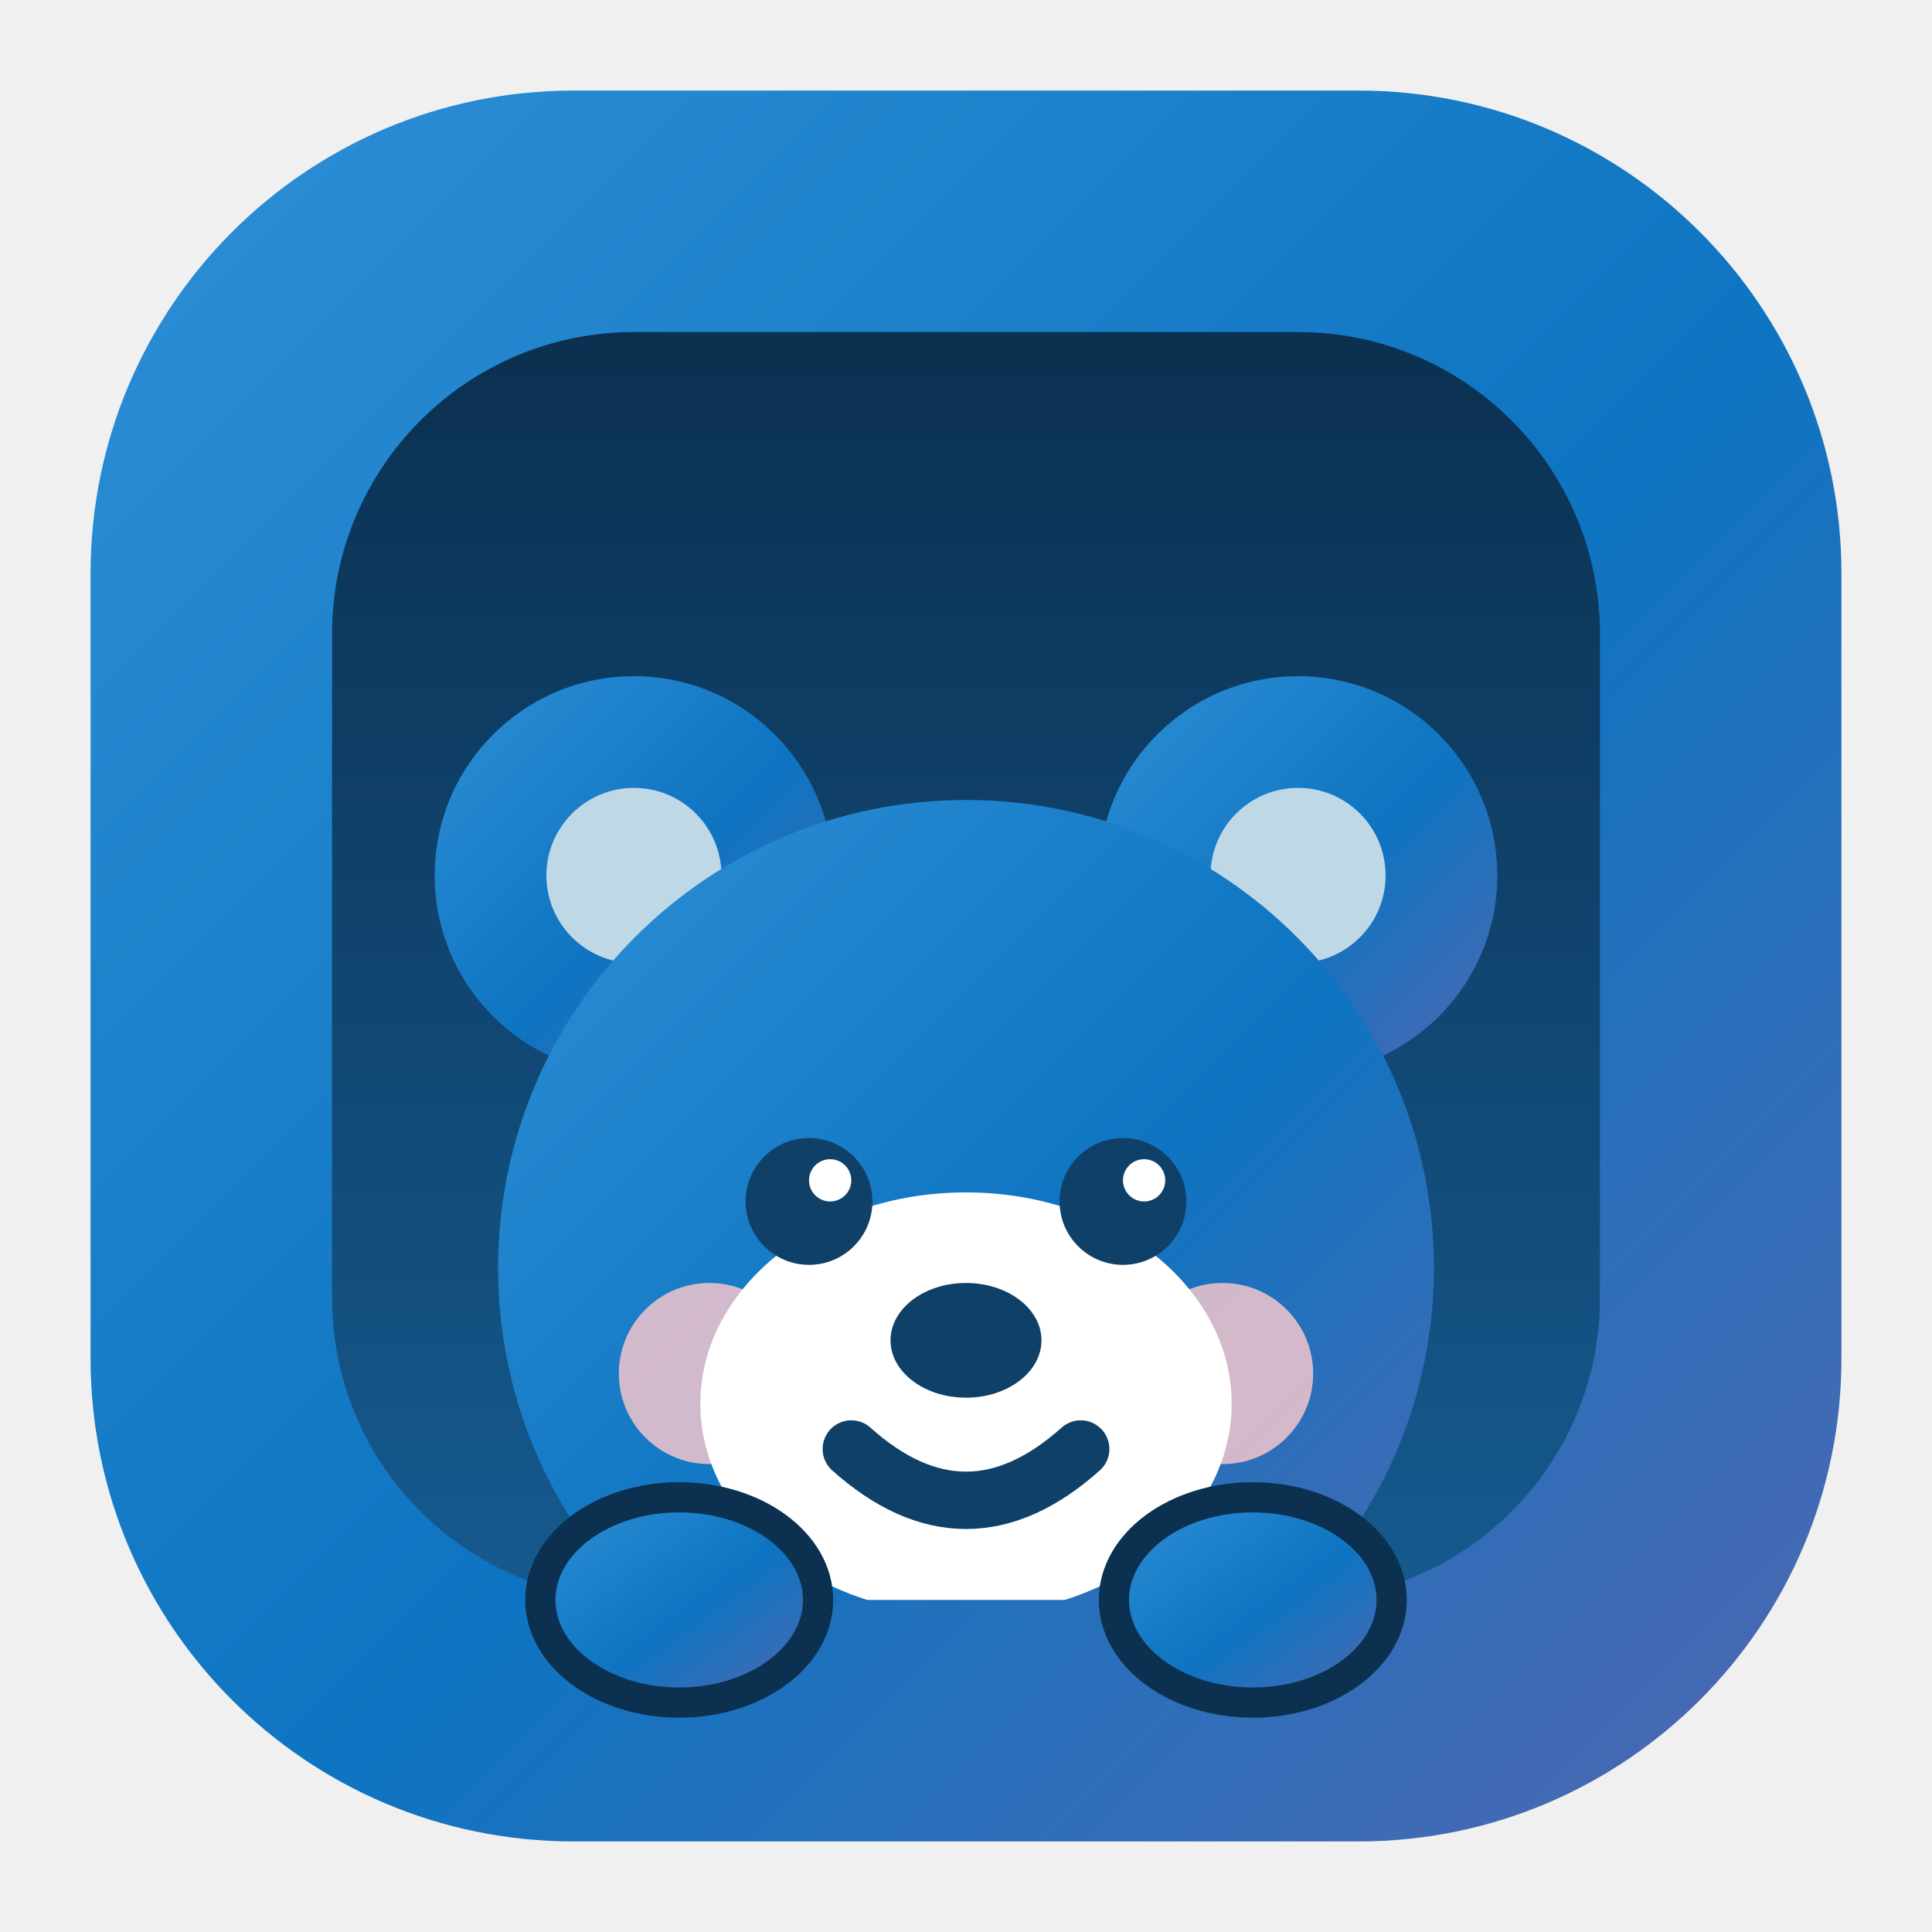
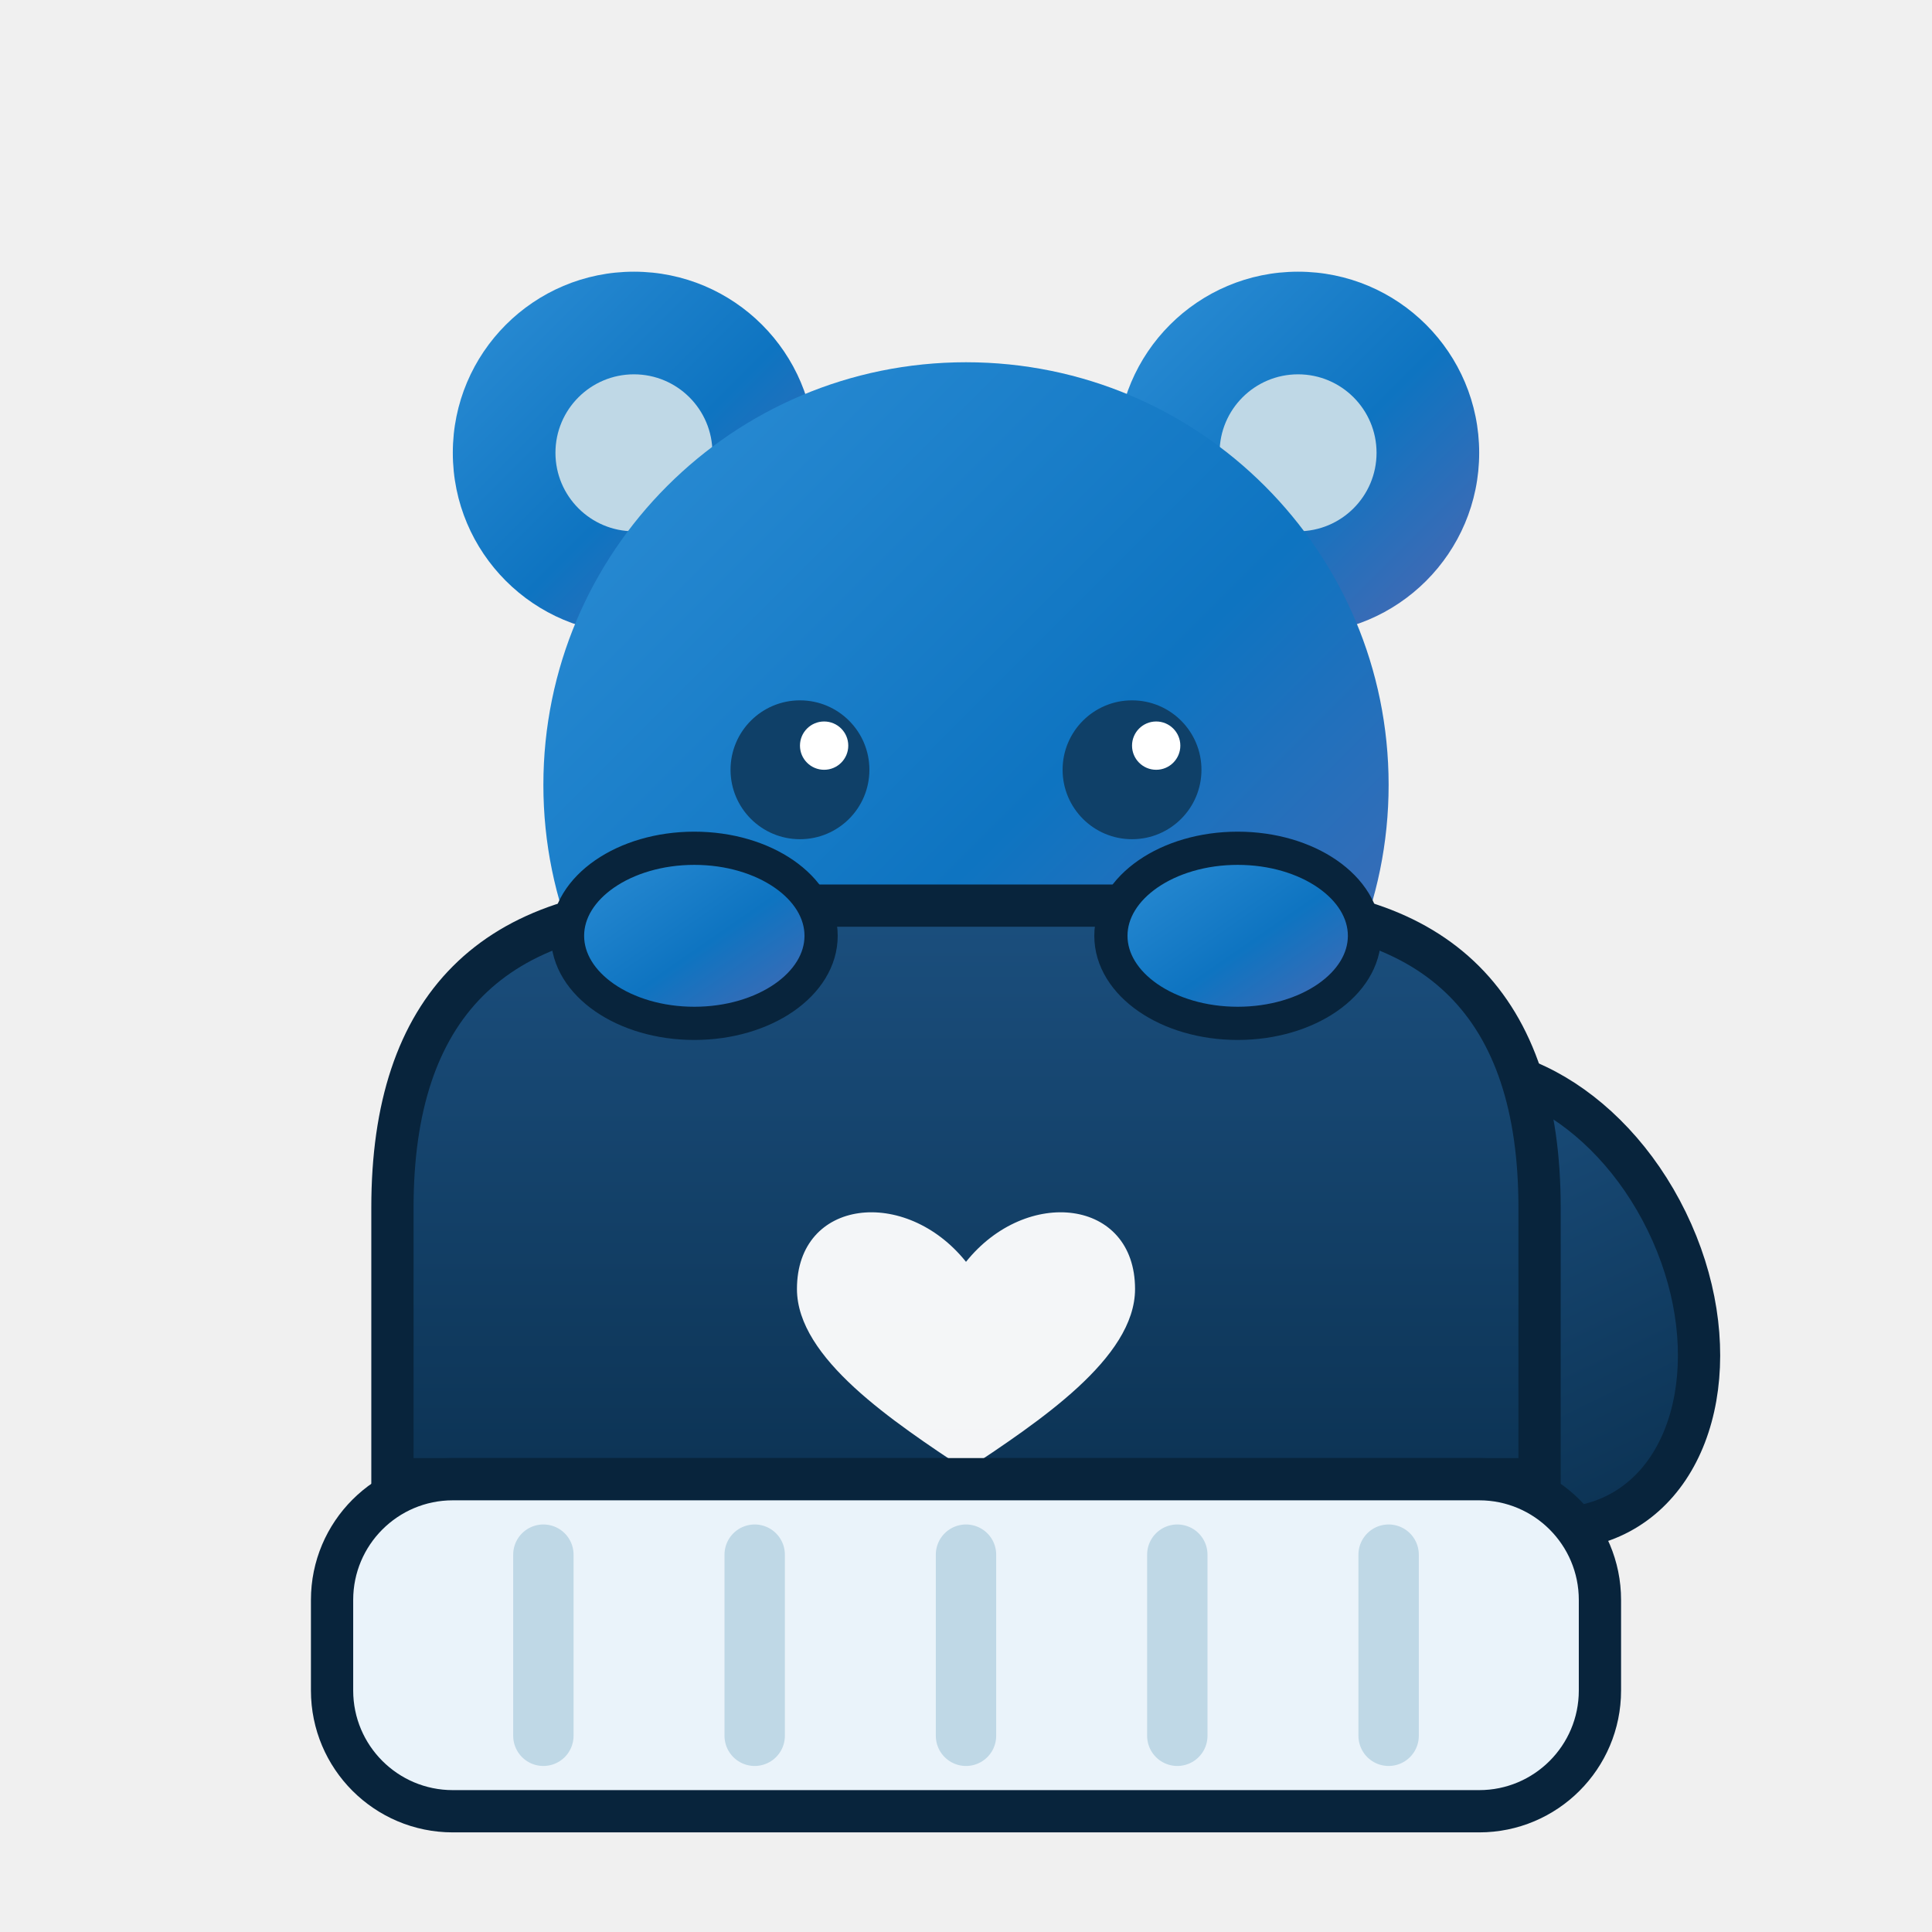
- <svg xmlns="http://www.w3.org/2000/svg" viewBox="0 0 64 64" role="img" aria-label="Cubby">
+ <svg xmlns="http://www.w3.org/2000/svg" viewBox="0 0 64 64" role="img" aria-label="Mitten">
  <defs>
-     <linearGradient id="cub" x1="0" y1="0" x2="1" y2="1">
+     <linearGradient id="mitbear" x1="0" y1="0" x2="1" y2="1">
      <stop offset="0" stop-color="#2E8FD6" />
      <stop offset="0.55" stop-color="#0E74C1" />
      <stop offset="1" stop-color="#5167B0" />
    </linearGradient>
-     <linearGradient id="nook" x1="0" y1="0" x2="0" y2="1">
-       <stop offset="0" stop-color="#0B3050" />
-       <stop offset="1" stop-color="#155A8F" />
+     <linearGradient id="mitknit" x1="0" y1="0" x2="0" y2="1">
+       <stop offset="0" stop-color="#1B4F7E" />
+       <stop offset="1" stop-color="#0C3354" />
    </linearGradient>
-     <clipPath id="opening">
-       <rect x="11" y="11" width="42" height="42" rx="10" />
-     </clipPath>
  </defs>
-   <rect x="3" y="3" width="58" height="58" rx="16" fill="url(#cub)" />
-   <rect x="11" y="11" width="42" height="42" rx="10" fill="url(#nook)" />
-   <g clip-path="url(#opening)">
-     <circle cx="21" cy="29" r="6.6" fill="url(#cub)" />
-     <circle cx="43" cy="29" r="6.6" fill="url(#cub)" />
-     <circle cx="21" cy="29" r="2.9" fill="#BFD8E6" />
-     <circle cx="43" cy="29" r="2.9" fill="#BFD8E6" />
-     <circle cx="32" cy="42" r="15.5" fill="url(#cub)" />
-     <circle cx="23.5" cy="45.5" r="3" fill="#F2C6CC" opacity="0.85" />
-     <circle cx="40.5" cy="45.5" r="3" fill="#F2C6CC" opacity="0.85" />
-     <ellipse cx="32" cy="46.5" rx="8.8" ry="7" fill="#FFFFFF" />
-     <circle cx="26.8" cy="39.8" r="2.1" fill="#0F4068" />
-     <circle cx="37.2" cy="39.8" r="2.1" fill="#0F4068" />
-     <circle cx="27.5" cy="39.1" r="0.7" fill="#FFFFFF" />
-     <circle cx="37.9" cy="39.1" r="0.7" fill="#FFFFFF" />
-     <ellipse cx="32" cy="44.4" rx="2.5" ry="1.9" fill="#0F4068" />
-     <path d="M28.2 48 Q32 51.4 35.8 48" fill="none" stroke="#0F4068" stroke-width="1.9" stroke-linecap="round" />
+   <g>
+     <circle cx="21" cy="15" r="6" fill="url(#mitbear)" />
+     <circle cx="43" cy="15" r="6" fill="url(#mitbear)" />
+     <circle cx="21" cy="15" r="2.6" fill="#BFD8E6" />
+     <circle cx="43" cy="15" r="2.6" fill="#BFD8E6" />
+     <circle cx="32" cy="26" r="14" fill="url(#mitbear)" />
+     <circle cx="26.5" cy="25.5" r="2.3" fill="#0F4068" />
+     <circle cx="37.5" cy="25.5" r="2.3" fill="#0F4068" />
+     <circle cx="27.3" cy="24.7" r="0.8" fill="#FFFFFF" />
+     <circle cx="38.3" cy="24.7" r="0.8" fill="#FFFFFF" />
  </g>
-   <g fill="url(#cub)" stroke="#0B3050" stroke-width="1">
-     <ellipse cx="22.5" cy="53" rx="4.6" ry="3.4" />
-     <ellipse cx="41.5" cy="53" rx="4.6" ry="3.4" />
+   <ellipse cx="50" cy="43" rx="5.8" ry="8" transform="rotate(-26 50 43)" fill="url(#mitknit)" stroke="#08243C" stroke-width="1.4" />
+   <path d="M13 49 V40 Q13 30 23 30 H41 Q51 30 51 40 V49 Z" fill="url(#mitknit)" stroke="#08243C" stroke-width="1.4" />
+   <ellipse cx="23" cy="31" rx="4.2" ry="2.9" fill="url(#mitbear)" stroke="#08243C" stroke-width="1.1" />
+   <ellipse cx="41" cy="31" rx="4.2" ry="2.9" fill="url(#mitbear)" stroke="#08243C" stroke-width="1.1" />
+   <path d="M32 41.8 c-2.0 -2.5 -5.6 -2.1 -5.6 0.9 c0 2.3 3.2 4.4 5.6 6.0 c2.4 -1.6 5.6 -3.7 5.6 -6.0 c0 -3.0 -3.6 -3.4 -5.6 -0.9 Z" fill="#FFFFFF" opacity="0.95" />
+   <rect x="11" y="49" width="42" height="11" rx="4" fill="#EAF3FA" stroke="#08243C" stroke-width="1.4" />
+   <g stroke="#BFD8E6" stroke-width="2" stroke-linecap="round">
+     <line x1="18" y1="51.5" x2="18" y2="57.5" />
+     <line x1="25" y1="51.5" x2="25" y2="57.5" />
+     <line x1="32" y1="51.5" x2="32" y2="57.5" />
+     <line x1="39" y1="51.5" x2="39" y2="57.5" />
+     <line x1="46" y1="51.5" x2="46" y2="57.5" />
  </g>
</svg>
